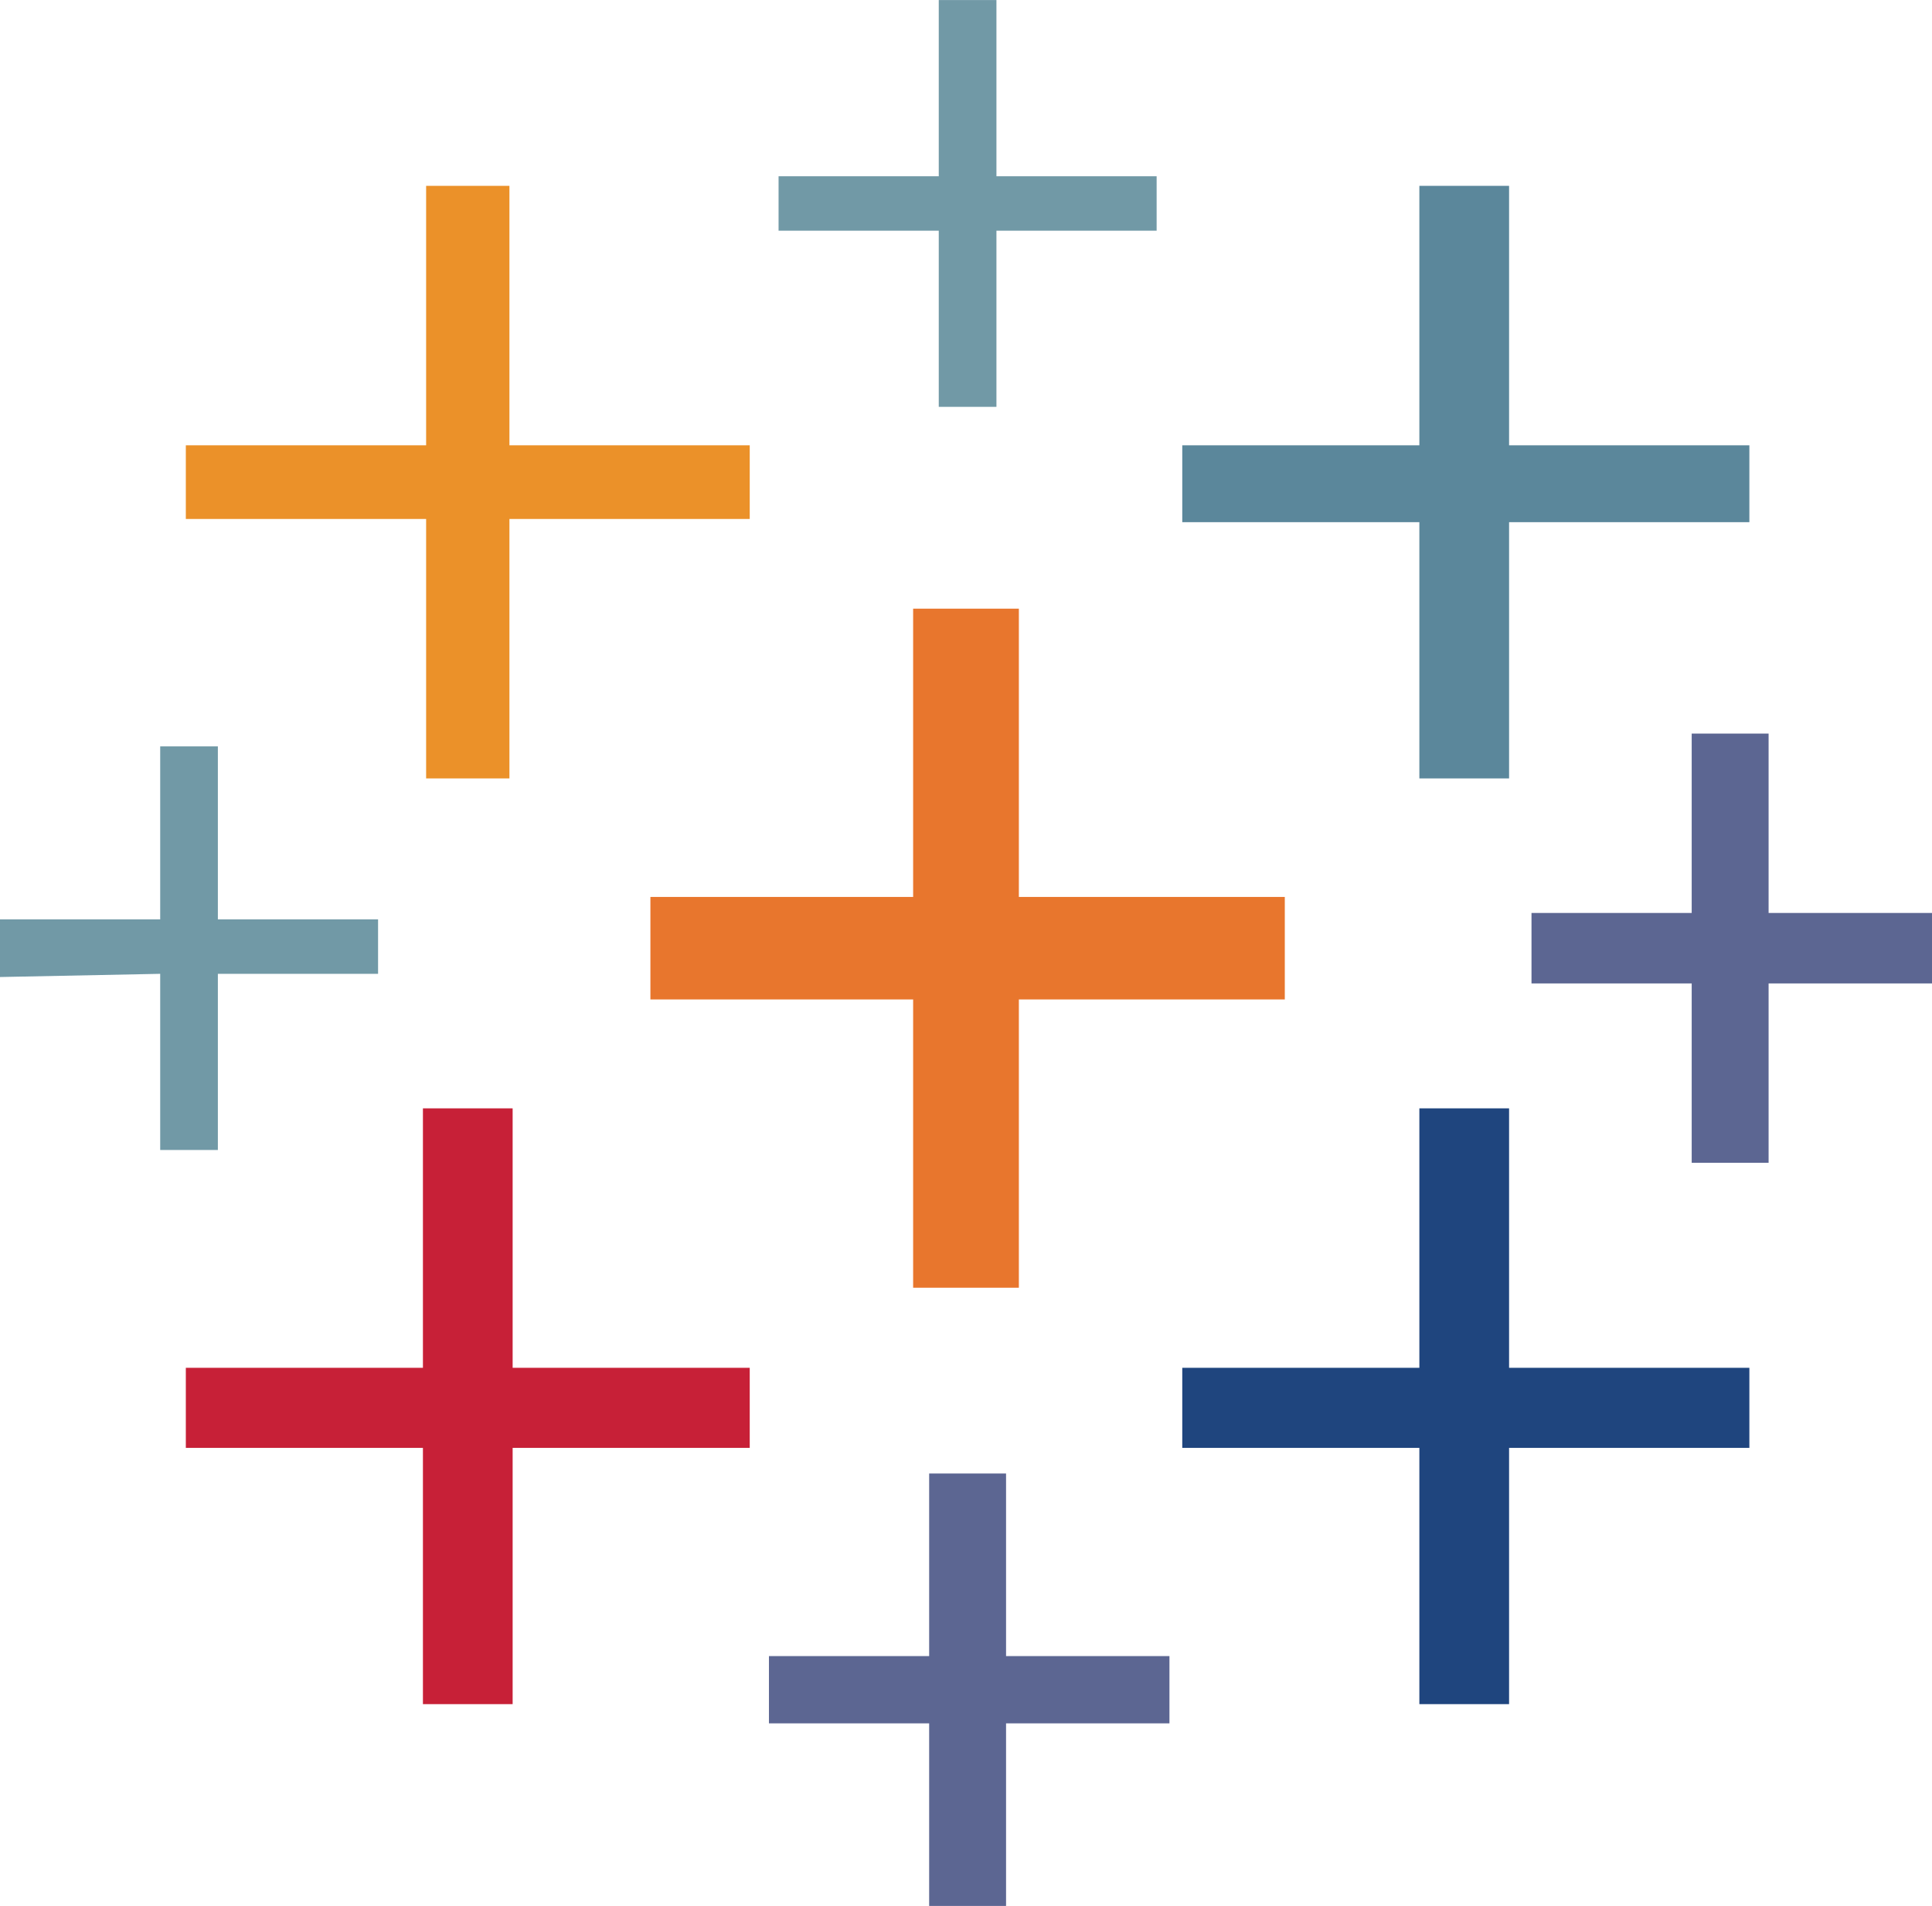
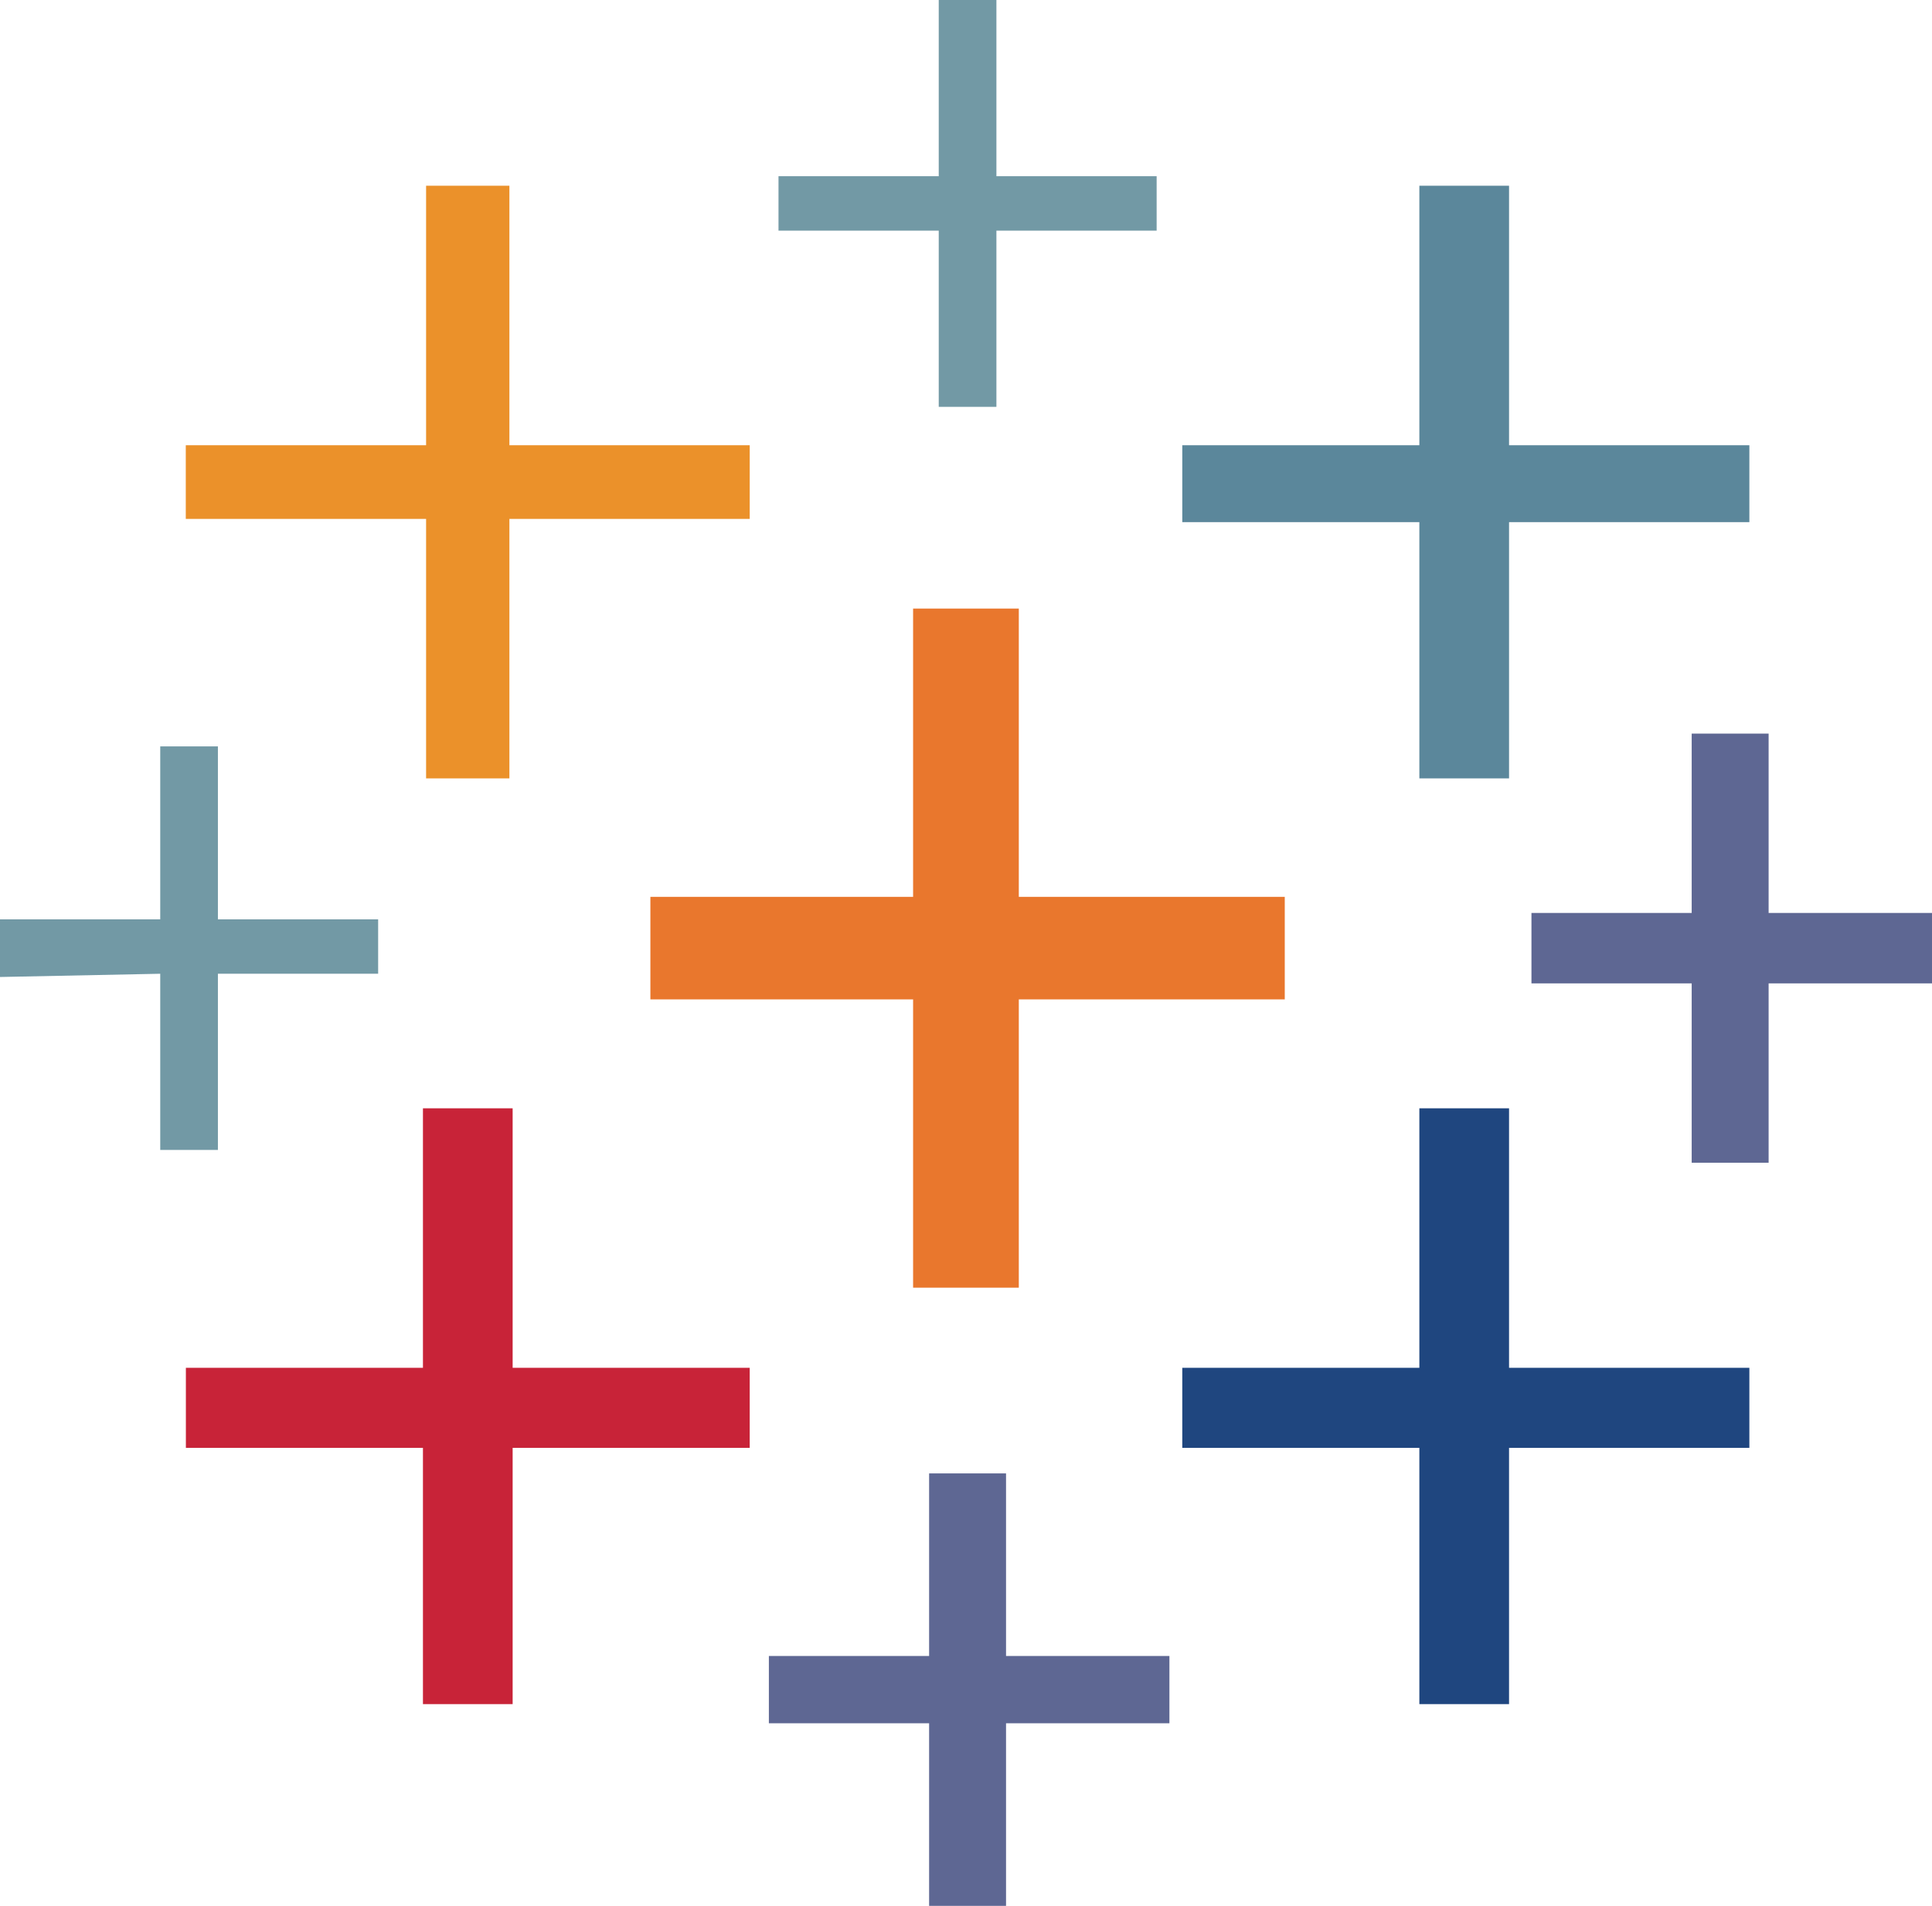
- <svg xmlns="http://www.w3.org/2000/svg" height="2467" width="2500" viewBox="0 0 60.3 59.5">
-   <path d="M28.5 40.2h3.3v-9h8.3V28h-8.3v-9h-3.3v9h-8.2v3.2h8.2z" fill="#e8762d" />
-   <path d="M13.2 53.2H16v-8h7.4v-2.5H16v-8.1h-2.8v8.1H5.8v2.5h7.4z" fill="#c72037" />
-   <path d="M44.3 24.3h2.8v-8h7.5v-2.4h-7.5V5.8h-2.8v8.1h-7.4v2.4h7.4z" fill="#5b879b" />
-   <path d="M29 59.5h2.4v-5.7h5.1v-2.1h-5.1V46H29v5.7h-5v2.1h5z" fill="#5c6692" />
-   <path d="M13.3 24.3h2.6v-8.1h7.5v-2.3h-7.5V5.8h-2.6v8.1H5.8v2.3h7.5z" fill="#eb9129" />
-   <path d="M52.8 36.3h2.4v-5.6h5.1v-2.2h-5.1v-5.6h-2.4v5.6h-5v2.2h5z" fill="#5c6692" />
-   <path clip-rule="evenodd" d="M44.3 53.2h2.8v-8h7.5v-2.5h-7.5v-8.1h-2.8v8.1h-7.4v2.5h7.4z" fill="#1f457e" fill-rule="evenodd" />
-   <path d="M36.1 7.2V5.5h-5V0h-1.8v5.5h-5v1.7h5v5.5h1.8V7.2zM5 35.9h1.8v-5.5h5v-1.7h-5v-5.4H5v5.4H0v1.8l5-.1z" fill="#7199a6" />
+ <svg xmlns="http://www.w3.org/2000/svg" id="Livello_1" data-name="Livello 1" viewBox="0 0 202.68 199.99">
+   <defs>
+     <style>
+       .cls-1 {
+         fill: #e9772d;
+       }
+ 
+       .cls-2 {
+         fill: #5e6793;
+       }
+ 
+       .cls-3 {
+         fill: #1f467f;
+         fill-rule: evenodd;
+       }
+ 
+       .cls-4 {
+         fill: #c82338;
+       }
+ 
+       .cls-5 {
+         fill: #7299a5;
+       }
+ 
+       .cls-6 {
+         fill: #eb912a;
+       }
+ 
+       .cls-7 {
+         fill: #5b879b;
+       }
+     </style>
+   </defs>
+   <path class="cls-1" d="M95.79,135.12h11.09v-30.25h27.9v-10.76h-27.9v-30.25h-11.09v30.25h-27.56v10.76h27.56v30.25Z" />
+   <path class="cls-4" d="M44.37,178.82h9.41v-26.89h24.87v-8.4h-24.87v-27.23h-9.41v27.23h-24.87v8.4h24.87v26.89Z" />
+   <path class="cls-7" d="M148.9,81.68h9.41v-26.89h25.21v-8.07h-25.21v-27.23h-9.41v27.23h-24.87v8.07h24.87v26.89Z" />
+   <path class="cls-2" d="M97.47,199.99h8.07v-19.16h17.14v-7.06h-17.14v-19.16h-8.07v19.16h-16.81v7.06h16.81v19.16Z" />
+   <path class="cls-6" d="M44.7,81.68h8.74v-27.23h25.21v-7.73h-25.21v-27.23h-8.74v27.23h-25.21v7.73h25.21v27.23Z" />
+   <path class="cls-2" d="M177.47,122.01h8.07v-18.82h17.14v-7.39h-17.14v-18.82h-8.07v18.82h-16.81v7.39h16.81v18.82Z" />
+   <path class="cls-3" d="M148.9,178.82h9.41v-26.89h25.21v-8.4h-25.21v-27.23h-9.41v27.23h-24.87v8.4h24.87v26.89Z" />
+   <path class="cls-5" d="M121.34,24.2v-5.71h-16.81V0h-6.05v18.49h-16.81v5.71h16.81v18.49h6.05v-18.49h16.81ZM16.81,120.67h6.05v-18.49h16.81v-5.71h-16.81v-18.15h-6.05v18.15H0v6.05l16.81-.34v18.49Z" />
</svg>
